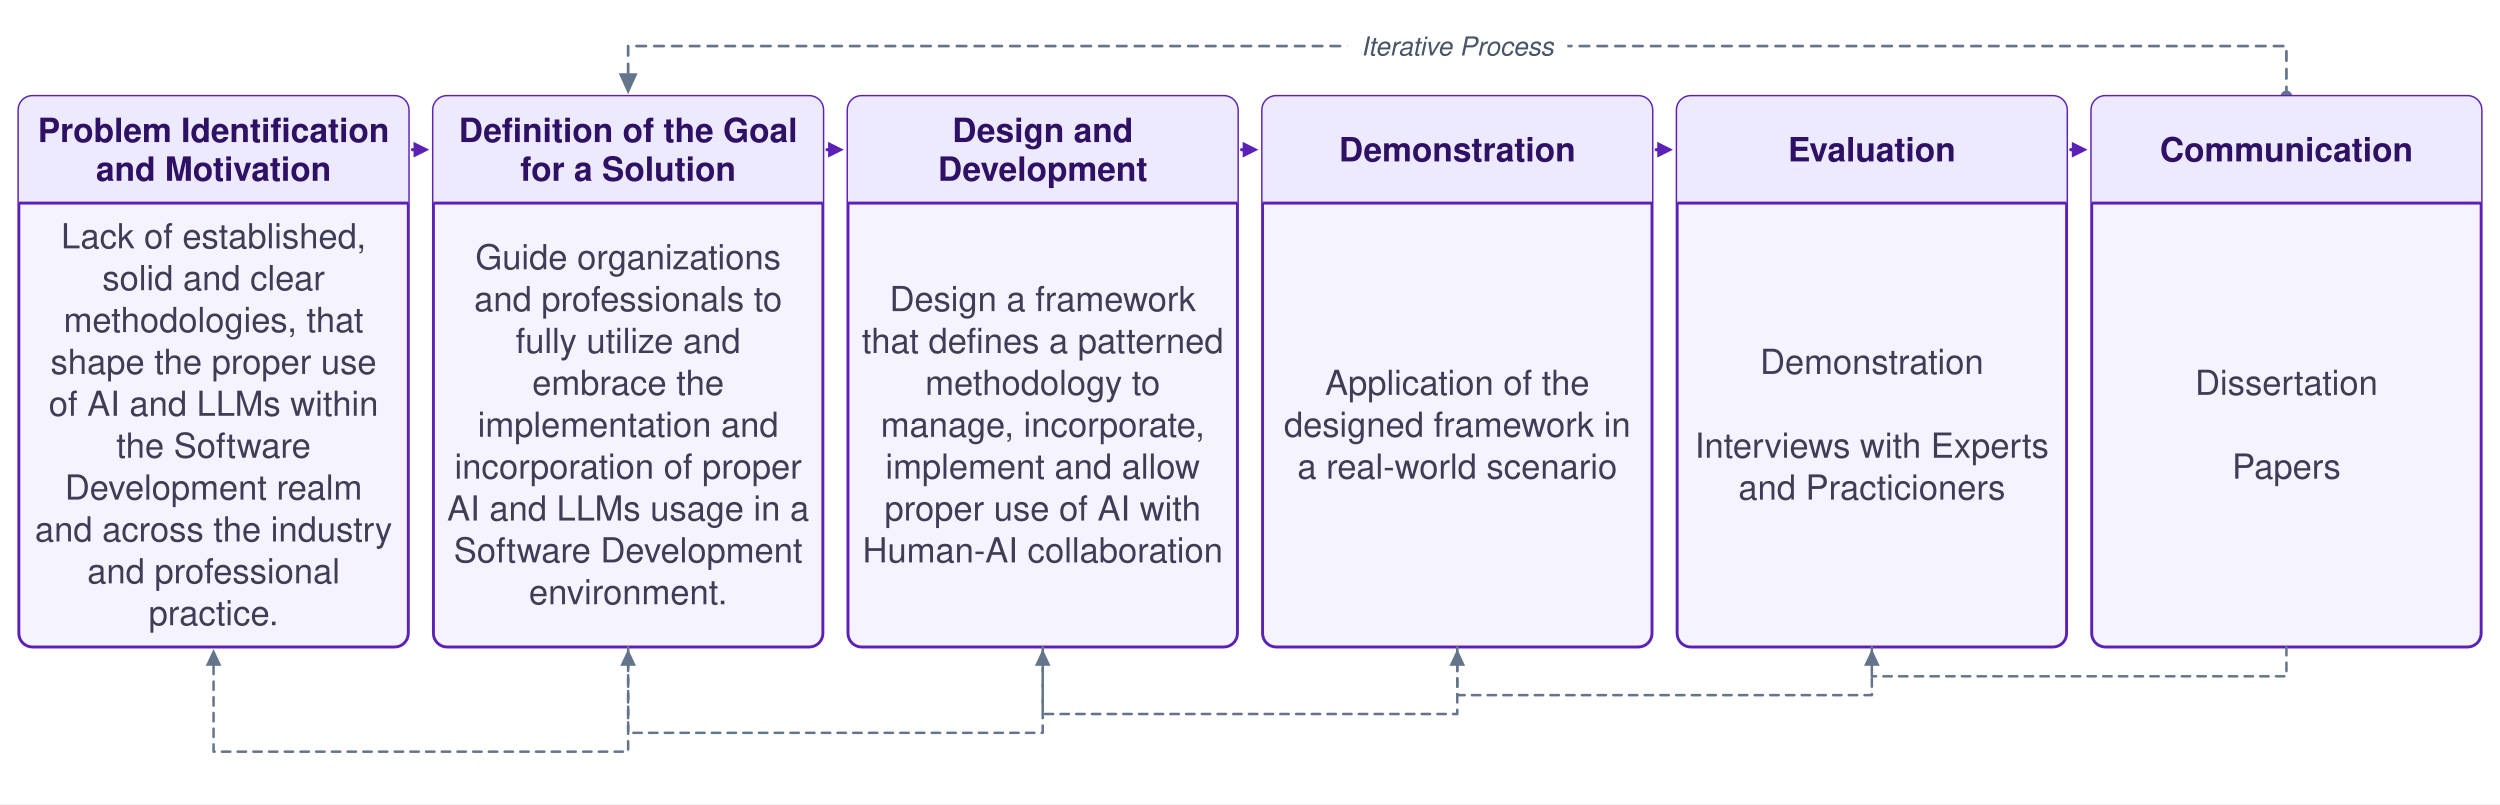
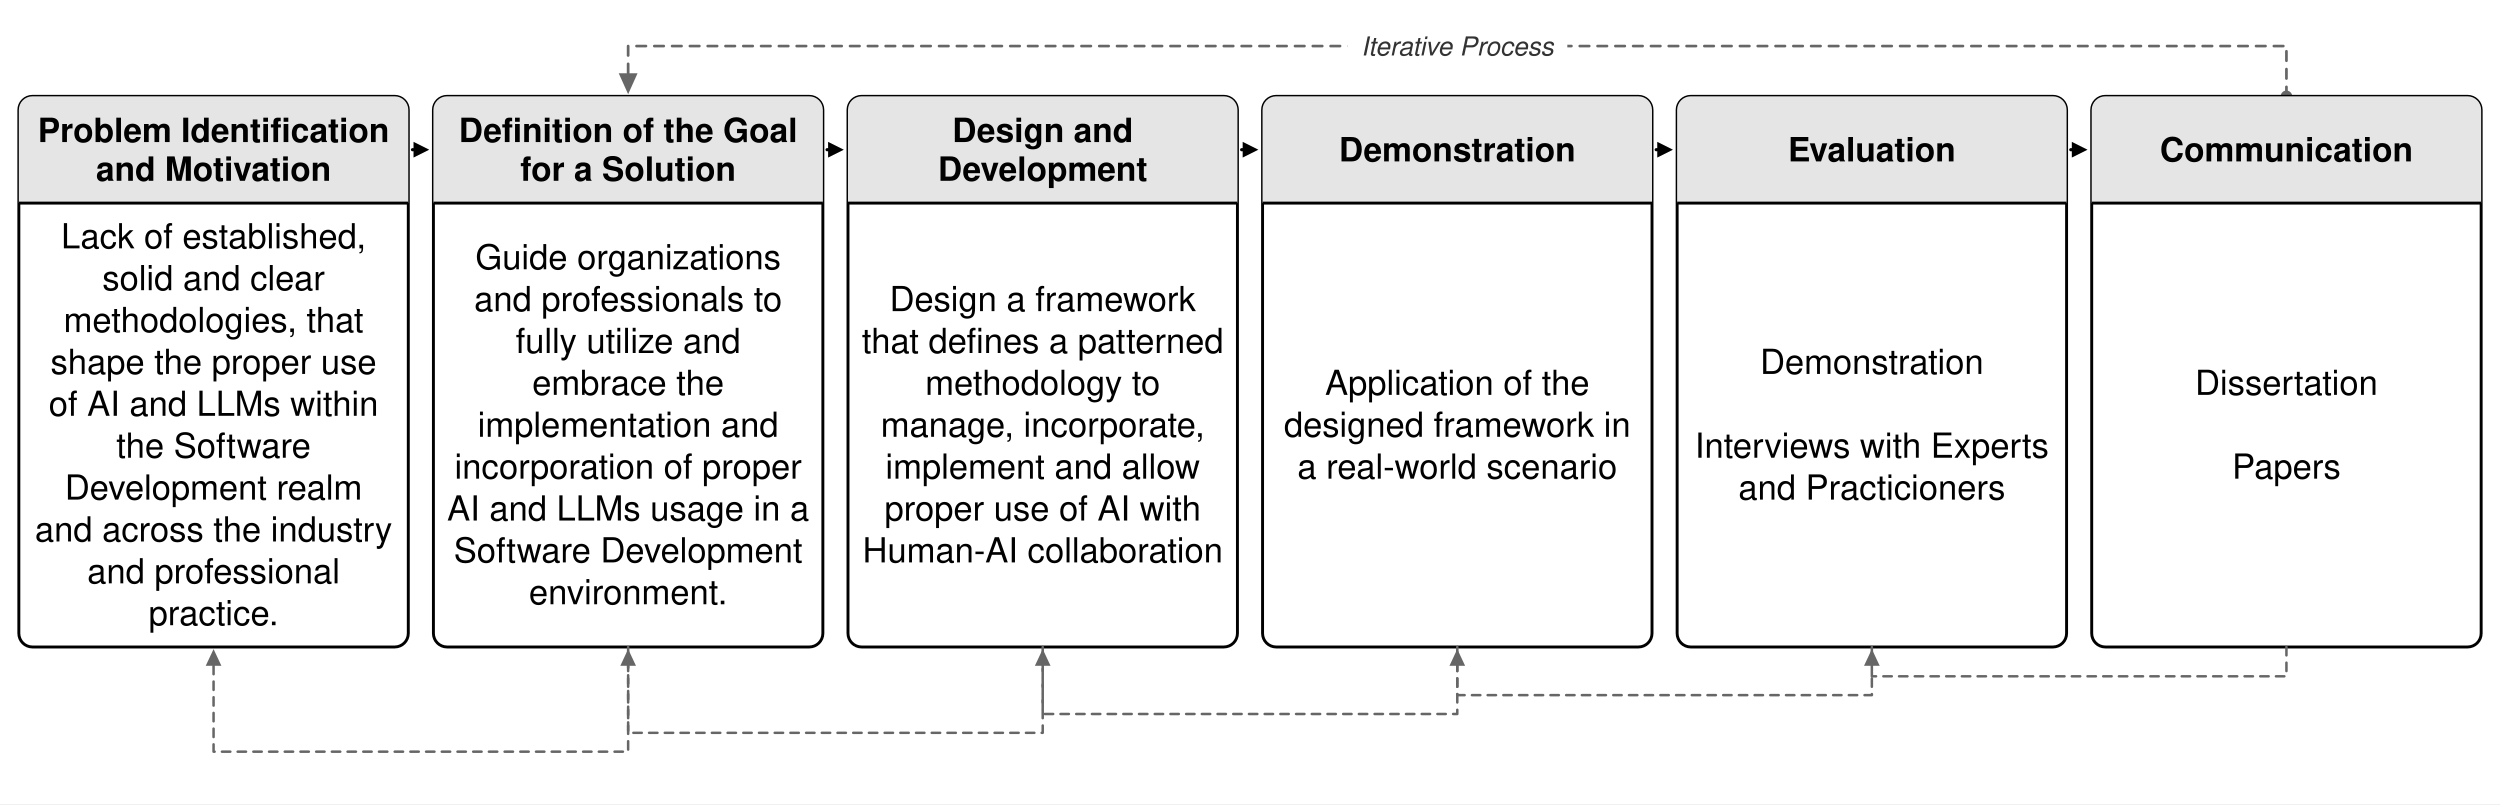
<svg xmlns="http://www.w3.org/2000/svg" viewBox="0 0 2388 768" width="2388" height="768">
  <rect x="0" y="0" width="2388" height="768" fill="#FFFFFF" />
-   <path d="M 2184.0 92.0 V 44.0 H 600.0 V 72.0" fill="none" stroke="#64748B" stroke-width="2.6" stroke-dasharray="9 8" stroke-linecap="round" stroke-linejoin="round" />
-   <polygon points="600.0,90.0 591.0,70.0 609.0,70.0" fill="#64748B" />
-   <circle cx="2184.0" cy="92.0" r="5.5" fill="#64748B" />
+   <path d="M 2184.0 92.0 V 44.0 H 600.0 V 72.0" fill="none" stroke="#666666" stroke-width="2.6" stroke-dasharray="9 8" stroke-linecap="round" stroke-linejoin="round" />
+   <polygon points="600.0,90.0 591.0,70.0 609.0,70.0" fill="#666666" />
+   <circle cx="2184.0" cy="92.0" r="5.5" fill="#666666" />
  <rect x="1286.9" y="26.0" width="210.2" height="36" rx="6" fill="#FFFFFF" />
-   <text x="1392.0" y="53.0" font-family="Helvetica, Arial, 'Liberation Sans', sans-serif" font-size="25" font-style="italic" fill="#475569" text-anchor="middle">Iterative Process</text>
-   <line x1="394.0" y1="143.0" x2="395.0" y2="143.0" stroke="#5B21B6" stroke-width="3.0" stroke-linecap="round" />
-   <polygon points="410.0,143.0 395.0,135.5 395.0,150.5" fill="#5B21B6" />
-   <line x1="790.0" y1="143.0" x2="791.0" y2="143.0" stroke="#5B21B6" stroke-width="3.0" stroke-linecap="round" />
-   <polygon points="806.0,143.0 791.0,135.5 791.0,150.5" fill="#5B21B6" />
-   <line x1="1186.0" y1="143.0" x2="1187.0" y2="143.0" stroke="#5B21B6" stroke-width="3.0" stroke-linecap="round" />
-   <polygon points="1202.0,143.0 1187.0,135.5 1187.0,150.5" fill="#5B21B6" />
-   <line x1="1582.0" y1="143.0" x2="1583.0" y2="143.0" stroke="#5B21B6" stroke-width="3.0" stroke-linecap="round" />
-   <polygon points="1598.0,143.0 1583.0,135.5 1583.0,150.5" fill="#5B21B6" />
-   <line x1="1978.0" y1="143.0" x2="1979.0" y2="143.0" stroke="#5B21B6" stroke-width="3.0" stroke-linecap="round" />
-   <polygon points="1994.0,143.0 1979.0,135.5 1979.0,150.5" fill="#5B21B6" />
-   <rect x="18" y="92" width="372" height="526" rx="13" fill="#F5F3FF" stroke="#5B21B6" stroke-width="2.8" />
-   <path d="M 18 194 V 105 a 13 13 0 0 1 13 -13 H 377 a 13 13 0 0 1 13 13 V 194 Z" fill="#EDE9FE" />
-   <line x1="18" y1="194" x2="390" y2="194" stroke="#5B21B6" stroke-width="2.8" />
-   <text x="204.0" y="135.7" font-family="Helvetica, Arial, 'Liberation Sans', sans-serif" font-size="32" font-weight="bold" fill="#2E1065" text-anchor="middle">Problem Identification</text>
-   <text x="204.0" y="172.7" font-family="Helvetica, Arial, 'Liberation Sans', sans-serif" font-size="32" font-weight="bold" fill="#2E1065" text-anchor="middle">and Motivation</text>
-   <text x="204.0" y="237.2" font-family="Helvetica, Arial, 'Liberation Sans', sans-serif" font-size="33" fill="#3F3D56" text-anchor="middle">Lack of established,</text>
-   <text x="204.0" y="277.2" font-family="Helvetica, Arial, 'Liberation Sans', sans-serif" font-size="33" fill="#3F3D56" text-anchor="middle">solid and clear</text>
-   <text x="204.0" y="317.2" font-family="Helvetica, Arial, 'Liberation Sans', sans-serif" font-size="33" fill="#3F3D56" text-anchor="middle">methodologies, that</text>
-   <text x="204.0" y="357.2" font-family="Helvetica, Arial, 'Liberation Sans', sans-serif" font-size="33" fill="#3F3D56" text-anchor="middle">shape the proper use</text>
-   <text x="204.0" y="397.2" font-family="Helvetica, Arial, 'Liberation Sans', sans-serif" font-size="33" fill="#3F3D56" text-anchor="middle">of AI and LLMs within</text>
-   <text x="204.0" y="437.2" font-family="Helvetica, Arial, 'Liberation Sans', sans-serif" font-size="33" fill="#3F3D56" text-anchor="middle">the Software</text>
-   <text x="204.0" y="477.2" font-family="Helvetica, Arial, 'Liberation Sans', sans-serif" font-size="33" fill="#3F3D56" text-anchor="middle">Development realm</text>
-   <text x="204.0" y="517.2" font-family="Helvetica, Arial, 'Liberation Sans', sans-serif" font-size="33" fill="#3F3D56" text-anchor="middle">and across the industry</text>
-   <text x="204.0" y="557.2" font-family="Helvetica, Arial, 'Liberation Sans', sans-serif" font-size="33" fill="#3F3D56" text-anchor="middle">and professional</text>
-   <text x="204.0" y="597.2" font-family="Helvetica, Arial, 'Liberation Sans', sans-serif" font-size="33" fill="#3F3D56" text-anchor="middle">practice.</text>
-   <rect x="414" y="92" width="372" height="526" rx="13" fill="#F5F3FF" stroke="#5B21B6" stroke-width="2.8" />
-   <path d="M 414 194 V 105 a 13 13 0 0 1 13 -13 H 773 a 13 13 0 0 1 13 13 V 194 Z" fill="#EDE9FE" />
-   <line x1="414" y1="194" x2="786" y2="194" stroke="#5B21B6" stroke-width="2.8" />
-   <text x="600.0" y="135.7" font-family="Helvetica, Arial, 'Liberation Sans', sans-serif" font-size="32" font-weight="bold" fill="#2E1065" text-anchor="middle">Definition of the Goal</text>
-   <text x="600.0" y="172.7" font-family="Helvetica, Arial, 'Liberation Sans', sans-serif" font-size="32" font-weight="bold" fill="#2E1065" text-anchor="middle">for a Solution</text>
-   <text x="600.0" y="257.2" font-family="Helvetica, Arial, 'Liberation Sans', sans-serif" font-size="33" fill="#3F3D56" text-anchor="middle">Guide organizations</text>
-   <text x="600.0" y="297.2" font-family="Helvetica, Arial, 'Liberation Sans', sans-serif" font-size="33" fill="#3F3D56" text-anchor="middle">and professionals to</text>
-   <text x="600.0" y="337.2" font-family="Helvetica, Arial, 'Liberation Sans', sans-serif" font-size="33" fill="#3F3D56" text-anchor="middle">fully utilize and</text>
-   <text x="600.0" y="377.2" font-family="Helvetica, Arial, 'Liberation Sans', sans-serif" font-size="33" fill="#3F3D56" text-anchor="middle">embrace the</text>
-   <text x="600.0" y="417.2" font-family="Helvetica, Arial, 'Liberation Sans', sans-serif" font-size="33" fill="#3F3D56" text-anchor="middle">implementation and</text>
-   <text x="600.0" y="457.2" font-family="Helvetica, Arial, 'Liberation Sans', sans-serif" font-size="33" fill="#3F3D56" text-anchor="middle">incorporation of proper</text>
-   <text x="600.0" y="497.2" font-family="Helvetica, Arial, 'Liberation Sans', sans-serif" font-size="33" fill="#3F3D56" text-anchor="middle">AI and LLMs usage in a</text>
-   <text x="600.0" y="537.2" font-family="Helvetica, Arial, 'Liberation Sans', sans-serif" font-size="33" fill="#3F3D56" text-anchor="middle">Software Development</text>
-   <text x="600.0" y="577.2" font-family="Helvetica, Arial, 'Liberation Sans', sans-serif" font-size="33" fill="#3F3D56" text-anchor="middle">environment.</text>
-   <rect x="810" y="92" width="372" height="526" rx="13" fill="#F5F3FF" stroke="#5B21B6" stroke-width="2.8" />
-   <path d="M 810 194 V 105 a 13 13 0 0 1 13 -13 H 1169 a 13 13 0 0 1 13 13 V 194 Z" fill="#EDE9FE" />
-   <line x1="810" y1="194" x2="1182" y2="194" stroke="#5B21B6" stroke-width="2.8" />
-   <text x="996.0" y="135.7" font-family="Helvetica, Arial, 'Liberation Sans', sans-serif" font-size="32" font-weight="bold" fill="#2E1065" text-anchor="middle">Design and</text>
-   <text x="996.0" y="172.7" font-family="Helvetica, Arial, 'Liberation Sans', sans-serif" font-size="32" font-weight="bold" fill="#2E1065" text-anchor="middle">Development</text>
-   <text x="996.0" y="297.2" font-family="Helvetica, Arial, 'Liberation Sans', sans-serif" font-size="33" fill="#3F3D56" text-anchor="middle">Design a framework</text>
-   <text x="996.0" y="337.2" font-family="Helvetica, Arial, 'Liberation Sans', sans-serif" font-size="33" fill="#3F3D56" text-anchor="middle">that defines a patterned</text>
-   <text x="996.0" y="377.2" font-family="Helvetica, Arial, 'Liberation Sans', sans-serif" font-size="33" fill="#3F3D56" text-anchor="middle">methodology to</text>
-   <text x="996.0" y="417.2" font-family="Helvetica, Arial, 'Liberation Sans', sans-serif" font-size="33" fill="#3F3D56" text-anchor="middle">manage, incorporate,</text>
-   <text x="996.0" y="457.2" font-family="Helvetica, Arial, 'Liberation Sans', sans-serif" font-size="33" fill="#3F3D56" text-anchor="middle">implement and allow</text>
-   <text x="996.0" y="497.2" font-family="Helvetica, Arial, 'Liberation Sans', sans-serif" font-size="33" fill="#3F3D56" text-anchor="middle">proper use of AI with</text>
-   <text x="996.0" y="537.2" font-family="Helvetica, Arial, 'Liberation Sans', sans-serif" font-size="33" fill="#3F3D56" text-anchor="middle">Human-AI collaboration</text>
-   <rect x="1206" y="92" width="372" height="526" rx="13" fill="#F5F3FF" stroke="#5B21B6" stroke-width="2.8" />
-   <path d="M 1206 194 V 105 a 13 13 0 0 1 13 -13 H 1565 a 13 13 0 0 1 13 13 V 194 Z" fill="#EDE9FE" />
-   <line x1="1206" y1="194" x2="1578" y2="194" stroke="#5B21B6" stroke-width="2.8" />
-   <text x="1392.0" y="154.2" font-family="Helvetica, Arial, 'Liberation Sans', sans-serif" font-size="32" font-weight="bold" fill="#2E1065" text-anchor="middle">Demonstration</text>
-   <text x="1392.0" y="377.2" font-family="Helvetica, Arial, 'Liberation Sans', sans-serif" font-size="33" fill="#3F3D56" text-anchor="middle">Application of the</text>
-   <text x="1392.0" y="417.2" font-family="Helvetica, Arial, 'Liberation Sans', sans-serif" font-size="33" fill="#3F3D56" text-anchor="middle">designed framework in</text>
-   <text x="1392.0" y="457.2" font-family="Helvetica, Arial, 'Liberation Sans', sans-serif" font-size="33" fill="#3F3D56" text-anchor="middle">a real-world scenario</text>
-   <rect x="1602" y="92" width="372" height="526" rx="13" fill="#F5F3FF" stroke="#5B21B6" stroke-width="2.8" />
-   <path d="M 1602 194 V 105 a 13 13 0 0 1 13 -13 H 1961 a 13 13 0 0 1 13 13 V 194 Z" fill="#EDE9FE" />
-   <line x1="1602" y1="194" x2="1974" y2="194" stroke="#5B21B6" stroke-width="2.8" />
-   <text x="1788.0" y="154.2" font-family="Helvetica, Arial, 'Liberation Sans', sans-serif" font-size="32" font-weight="bold" fill="#2E1065" text-anchor="middle">Evaluation</text>
-   <text x="1788.0" y="357.2" font-family="Helvetica, Arial, 'Liberation Sans', sans-serif" font-size="33" fill="#3F3D56" text-anchor="middle">Demonstration</text>
-   <text x="1788.0" y="437.2" font-family="Helvetica, Arial, 'Liberation Sans', sans-serif" font-size="33" fill="#3F3D56" text-anchor="middle">Interviews with Experts</text>
-   <text x="1788.0" y="477.2" font-family="Helvetica, Arial, 'Liberation Sans', sans-serif" font-size="33" fill="#3F3D56" text-anchor="middle">and Practicioners</text>
-   <rect x="1998" y="92" width="372" height="526" rx="13" fill="#F5F3FF" stroke="#5B21B6" stroke-width="2.8" />
-   <path d="M 1998 194 V 105 a 13 13 0 0 1 13 -13 H 2357 a 13 13 0 0 1 13 13 V 194 Z" fill="#EDE9FE" />
-   <line x1="1998" y1="194" x2="2370" y2="194" stroke="#5B21B6" stroke-width="2.8" />
-   <text x="2184.0" y="154.2" font-family="Helvetica, Arial, 'Liberation Sans', sans-serif" font-size="32" font-weight="bold" fill="#2E1065" text-anchor="middle">Communication</text>
-   <text x="2184.0" y="377.2" font-family="Helvetica, Arial, 'Liberation Sans', sans-serif" font-size="33" fill="#3F3D56" text-anchor="middle">Dissertation</text>
-   <text x="2184.0" y="457.2" font-family="Helvetica, Arial, 'Liberation Sans', sans-serif" font-size="33" fill="#3F3D56" text-anchor="middle">Papers</text>
-   <path d="M 600.0 618.0 V 718.0 H 204.0 V 634.0" fill="none" stroke="#64748B" stroke-width="2.4" stroke-dasharray="8 7" stroke-linecap="round" stroke-linejoin="round" />
-   <polygon points="204.0,620.0 196.5,636.0 211.5,636.0" fill="#64748B" />
-   <path d="M 996.0 618.0 V 700.0 H 600.0 V 634.0" fill="none" stroke="#64748B" stroke-width="2.4" stroke-dasharray="8 7" stroke-linecap="round" stroke-linejoin="round" />
-   <polygon points="600.0,620.0 592.5,636.0 607.5,636.0" fill="#64748B" />
-   <path d="M 1392.0 618.0 V 682.0 H 996.0 V 634.0" fill="none" stroke="#64748B" stroke-width="2.4" stroke-dasharray="8 7" stroke-linecap="round" stroke-linejoin="round" />
-   <polygon points="996.0,620.0 988.5,636.0 1003.5,636.0" fill="#64748B" />
-   <path d="M 1788.0 618.0 V 664.0 H 1392.0 V 634.0" fill="none" stroke="#64748B" stroke-width="2.4" stroke-dasharray="8 7" stroke-linecap="round" stroke-linejoin="round" />
-   <polygon points="1392.0,620.0 1384.5,636.0 1399.5,636.0" fill="#64748B" />
-   <path d="M 2184.0 618.0 V 646.0 H 1788.0 V 634.0" fill="none" stroke="#64748B" stroke-width="2.4" stroke-dasharray="8 7" stroke-linecap="round" stroke-linejoin="round" />
-   <polygon points="1788.0,620.0 1780.5,636.0 1795.5,636.0" fill="#64748B" />
+   <text x="1392.0" y="53.0" font-family="Helvetica, Arial, 'Liberation Sans', sans-serif" font-size="25" font-style="italic" fill="#333333" text-anchor="middle">Iterative Process</text>
+   <line x1="394.0" y1="143.0" x2="395.0" y2="143.0" stroke="#000000" stroke-width="3.0" stroke-linecap="round" />
+   <polygon points="410.0,143.0 395.0,135.5 395.0,150.5" fill="#000000" />
+   <line x1="790.0" y1="143.0" x2="791.0" y2="143.0" stroke="#000000" stroke-width="3.0" stroke-linecap="round" />
+   <polygon points="806.0,143.0 791.0,135.5 791.0,150.5" fill="#000000" />
+   <line x1="1186.0" y1="143.0" x2="1187.0" y2="143.0" stroke="#000000" stroke-width="3.0" stroke-linecap="round" />
+   <polygon points="1202.0,143.0 1187.0,135.5 1187.0,150.5" fill="#000000" />
+   <line x1="1582.0" y1="143.0" x2="1583.0" y2="143.0" stroke="#000000" stroke-width="3.0" stroke-linecap="round" />
+   <polygon points="1598.0,143.0 1583.0,135.5 1583.0,150.5" fill="#000000" />
+   <line x1="1978.0" y1="143.0" x2="1979.0" y2="143.0" stroke="#000000" stroke-width="3.0" stroke-linecap="round" />
+   <polygon points="1994.0,143.0 1979.0,135.5 1979.0,150.5" fill="#000000" />
+   <rect x="18" y="92" width="372" height="526" rx="13" fill="#FFFFFF" stroke="#000000" stroke-width="2.8" />
+   <path d="M 18 194 V 105 a 13 13 0 0 1 13 -13 H 377 a 13 13 0 0 1 13 13 V 194 Z" fill="#E5E5E5" />
+   <line x1="18" y1="194" x2="390" y2="194" stroke="#000000" stroke-width="2.8" />
+   <text x="204.0" y="135.7" font-family="Helvetica, Arial, 'Liberation Sans', sans-serif" font-size="32" font-weight="bold" fill="#000000" text-anchor="middle">Problem Identification</text>
+   <text x="204.0" y="172.7" font-family="Helvetica, Arial, 'Liberation Sans', sans-serif" font-size="32" font-weight="bold" fill="#000000" text-anchor="middle">and Motivation</text>
+   <text x="204.0" y="237.2" font-family="Helvetica, Arial, 'Liberation Sans', sans-serif" font-size="33" fill="#000000" text-anchor="middle">Lack of established,</text>
+   <text x="204.0" y="277.2" font-family="Helvetica, Arial, 'Liberation Sans', sans-serif" font-size="33" fill="#000000" text-anchor="middle">solid and clear</text>
+   <text x="204.0" y="317.2" font-family="Helvetica, Arial, 'Liberation Sans', sans-serif" font-size="33" fill="#000000" text-anchor="middle">methodologies, that</text>
+   <text x="204.0" y="357.2" font-family="Helvetica, Arial, 'Liberation Sans', sans-serif" font-size="33" fill="#000000" text-anchor="middle">shape the proper use</text>
+   <text x="204.0" y="397.2" font-family="Helvetica, Arial, 'Liberation Sans', sans-serif" font-size="33" fill="#000000" text-anchor="middle">of AI and LLMs within</text>
+   <text x="204.0" y="437.2" font-family="Helvetica, Arial, 'Liberation Sans', sans-serif" font-size="33" fill="#000000" text-anchor="middle">the Software</text>
+   <text x="204.0" y="477.2" font-family="Helvetica, Arial, 'Liberation Sans', sans-serif" font-size="33" fill="#000000" text-anchor="middle">Development realm</text>
+   <text x="204.0" y="517.2" font-family="Helvetica, Arial, 'Liberation Sans', sans-serif" font-size="33" fill="#000000" text-anchor="middle">and across the industry</text>
+   <text x="204.0" y="557.2" font-family="Helvetica, Arial, 'Liberation Sans', sans-serif" font-size="33" fill="#000000" text-anchor="middle">and professional</text>
+   <text x="204.0" y="597.2" font-family="Helvetica, Arial, 'Liberation Sans', sans-serif" font-size="33" fill="#000000" text-anchor="middle">practice.</text>
+   <rect x="414" y="92" width="372" height="526" rx="13" fill="#FFFFFF" stroke="#000000" stroke-width="2.8" />
+   <path d="M 414 194 V 105 a 13 13 0 0 1 13 -13 H 773 a 13 13 0 0 1 13 13 V 194 Z" fill="#E5E5E5" />
+   <line x1="414" y1="194" x2="786" y2="194" stroke="#000000" stroke-width="2.8" />
+   <text x="600.0" y="135.7" font-family="Helvetica, Arial, 'Liberation Sans', sans-serif" font-size="32" font-weight="bold" fill="#000000" text-anchor="middle">Definition of the Goal</text>
+   <text x="600.0" y="172.7" font-family="Helvetica, Arial, 'Liberation Sans', sans-serif" font-size="32" font-weight="bold" fill="#000000" text-anchor="middle">for a Solution</text>
+   <text x="600.0" y="257.2" font-family="Helvetica, Arial, 'Liberation Sans', sans-serif" font-size="33" fill="#000000" text-anchor="middle">Guide organizations</text>
+   <text x="600.0" y="297.2" font-family="Helvetica, Arial, 'Liberation Sans', sans-serif" font-size="33" fill="#000000" text-anchor="middle">and professionals to</text>
+   <text x="600.0" y="337.2" font-family="Helvetica, Arial, 'Liberation Sans', sans-serif" font-size="33" fill="#000000" text-anchor="middle">fully utilize and</text>
+   <text x="600.0" y="377.2" font-family="Helvetica, Arial, 'Liberation Sans', sans-serif" font-size="33" fill="#000000" text-anchor="middle">embrace the</text>
+   <text x="600.0" y="417.2" font-family="Helvetica, Arial, 'Liberation Sans', sans-serif" font-size="33" fill="#000000" text-anchor="middle">implementation and</text>
+   <text x="600.0" y="457.2" font-family="Helvetica, Arial, 'Liberation Sans', sans-serif" font-size="33" fill="#000000" text-anchor="middle">incorporation of proper</text>
+   <text x="600.0" y="497.2" font-family="Helvetica, Arial, 'Liberation Sans', sans-serif" font-size="33" fill="#000000" text-anchor="middle">AI and LLMs usage in a</text>
+   <text x="600.0" y="537.2" font-family="Helvetica, Arial, 'Liberation Sans', sans-serif" font-size="33" fill="#000000" text-anchor="middle">Software Development</text>
+   <text x="600.0" y="577.2" font-family="Helvetica, Arial, 'Liberation Sans', sans-serif" font-size="33" fill="#000000" text-anchor="middle">environment.</text>
+   <rect x="810" y="92" width="372" height="526" rx="13" fill="#FFFFFF" stroke="#000000" stroke-width="2.8" />
+   <path d="M 810 194 V 105 a 13 13 0 0 1 13 -13 H 1169 a 13 13 0 0 1 13 13 V 194 Z" fill="#E5E5E5" />
+   <line x1="810" y1="194" x2="1182" y2="194" stroke="#000000" stroke-width="2.8" />
+   <text x="996.0" y="135.7" font-family="Helvetica, Arial, 'Liberation Sans', sans-serif" font-size="32" font-weight="bold" fill="#000000" text-anchor="middle">Design and</text>
+   <text x="996.0" y="172.7" font-family="Helvetica, Arial, 'Liberation Sans', sans-serif" font-size="32" font-weight="bold" fill="#000000" text-anchor="middle">Development</text>
+   <text x="996.0" y="297.2" font-family="Helvetica, Arial, 'Liberation Sans', sans-serif" font-size="33" fill="#000000" text-anchor="middle">Design a framework</text>
+   <text x="996.0" y="337.2" font-family="Helvetica, Arial, 'Liberation Sans', sans-serif" font-size="33" fill="#000000" text-anchor="middle">that defines a patterned</text>
+   <text x="996.0" y="377.2" font-family="Helvetica, Arial, 'Liberation Sans', sans-serif" font-size="33" fill="#000000" text-anchor="middle">methodology to</text>
+   <text x="996.0" y="417.2" font-family="Helvetica, Arial, 'Liberation Sans', sans-serif" font-size="33" fill="#000000" text-anchor="middle">manage, incorporate,</text>
+   <text x="996.0" y="457.2" font-family="Helvetica, Arial, 'Liberation Sans', sans-serif" font-size="33" fill="#000000" text-anchor="middle">implement and allow</text>
+   <text x="996.0" y="497.2" font-family="Helvetica, Arial, 'Liberation Sans', sans-serif" font-size="33" fill="#000000" text-anchor="middle">proper use of AI with</text>
+   <text x="996.0" y="537.2" font-family="Helvetica, Arial, 'Liberation Sans', sans-serif" font-size="33" fill="#000000" text-anchor="middle">Human-AI collaboration</text>
+   <rect x="1206" y="92" width="372" height="526" rx="13" fill="#FFFFFF" stroke="#000000" stroke-width="2.8" />
+   <path d="M 1206 194 V 105 a 13 13 0 0 1 13 -13 H 1565 a 13 13 0 0 1 13 13 V 194 Z" fill="#E5E5E5" />
+   <line x1="1206" y1="194" x2="1578" y2="194" stroke="#000000" stroke-width="2.8" />
+   <text x="1392.0" y="154.2" font-family="Helvetica, Arial, 'Liberation Sans', sans-serif" font-size="32" font-weight="bold" fill="#000000" text-anchor="middle">Demonstration</text>
+   <text x="1392.0" y="377.2" font-family="Helvetica, Arial, 'Liberation Sans', sans-serif" font-size="33" fill="#000000" text-anchor="middle">Application of the</text>
+   <text x="1392.0" y="417.2" font-family="Helvetica, Arial, 'Liberation Sans', sans-serif" font-size="33" fill="#000000" text-anchor="middle">designed framework in</text>
+   <text x="1392.0" y="457.2" font-family="Helvetica, Arial, 'Liberation Sans', sans-serif" font-size="33" fill="#000000" text-anchor="middle">a real-world scenario</text>
+   <rect x="1602" y="92" width="372" height="526" rx="13" fill="#FFFFFF" stroke="#000000" stroke-width="2.8" />
+   <path d="M 1602 194 V 105 a 13 13 0 0 1 13 -13 H 1961 a 13 13 0 0 1 13 13 V 194 Z" fill="#E5E5E5" />
+   <line x1="1602" y1="194" x2="1974" y2="194" stroke="#000000" stroke-width="2.8" />
+   <text x="1788.0" y="154.2" font-family="Helvetica, Arial, 'Liberation Sans', sans-serif" font-size="32" font-weight="bold" fill="#000000" text-anchor="middle">Evaluation</text>
+   <text x="1788.0" y="357.2" font-family="Helvetica, Arial, 'Liberation Sans', sans-serif" font-size="33" fill="#000000" text-anchor="middle">Demonstration</text>
+   <text x="1788.0" y="437.2" font-family="Helvetica, Arial, 'Liberation Sans', sans-serif" font-size="33" fill="#000000" text-anchor="middle">Interviews with Experts</text>
+   <text x="1788.0" y="477.2" font-family="Helvetica, Arial, 'Liberation Sans', sans-serif" font-size="33" fill="#000000" text-anchor="middle">and Practicioners</text>
+   <rect x="1998" y="92" width="372" height="526" rx="13" fill="#FFFFFF" stroke="#000000" stroke-width="2.8" />
+   <path d="M 1998 194 V 105 a 13 13 0 0 1 13 -13 H 2357 a 13 13 0 0 1 13 13 V 194 Z" fill="#E5E5E5" />
+   <line x1="1998" y1="194" x2="2370" y2="194" stroke="#000000" stroke-width="2.8" />
+   <text x="2184.0" y="154.2" font-family="Helvetica, Arial, 'Liberation Sans', sans-serif" font-size="32" font-weight="bold" fill="#000000" text-anchor="middle">Communication</text>
+   <text x="2184.0" y="377.2" font-family="Helvetica, Arial, 'Liberation Sans', sans-serif" font-size="33" fill="#000000" text-anchor="middle">Dissertation</text>
+   <text x="2184.0" y="457.2" font-family="Helvetica, Arial, 'Liberation Sans', sans-serif" font-size="33" fill="#000000" text-anchor="middle">Papers</text>
+   <path d="M 600.0 618.0 V 718.0 H 204.0 V 634.0" fill="none" stroke="#666666" stroke-width="2.4" stroke-dasharray="8 7" stroke-linecap="round" stroke-linejoin="round" />
+   <polygon points="204.0,620.0 196.5,636.0 211.5,636.0" fill="#666666" />
+   <path d="M 996.0 618.0 V 700.0 H 600.0 V 634.0" fill="none" stroke="#666666" stroke-width="2.4" stroke-dasharray="8 7" stroke-linecap="round" stroke-linejoin="round" />
+   <polygon points="600.0,620.0 592.5,636.0 607.5,636.0" fill="#666666" />
+   <path d="M 1392.0 618.0 V 682.0 H 996.0 V 634.0" fill="none" stroke="#666666" stroke-width="2.4" stroke-dasharray="8 7" stroke-linecap="round" stroke-linejoin="round" />
+   <polygon points="996.0,620.0 988.5,636.0 1003.5,636.0" fill="#666666" />
+   <path d="M 1788.0 618.0 V 664.0 H 1392.0 V 634.0" fill="none" stroke="#666666" stroke-width="2.4" stroke-dasharray="8 7" stroke-linecap="round" stroke-linejoin="round" />
+   <polygon points="1392.0,620.0 1384.5,636.0 1399.5,636.0" fill="#666666" />
+   <path d="M 2184.0 618.0 V 646.0 H 1788.0 V 634.0" fill="none" stroke="#666666" stroke-width="2.4" stroke-dasharray="8 7" stroke-linecap="round" stroke-linejoin="round" />
+   <polygon points="1788.0,620.0 1780.5,636.0 1795.5,636.0" fill="#666666" />
</svg>
